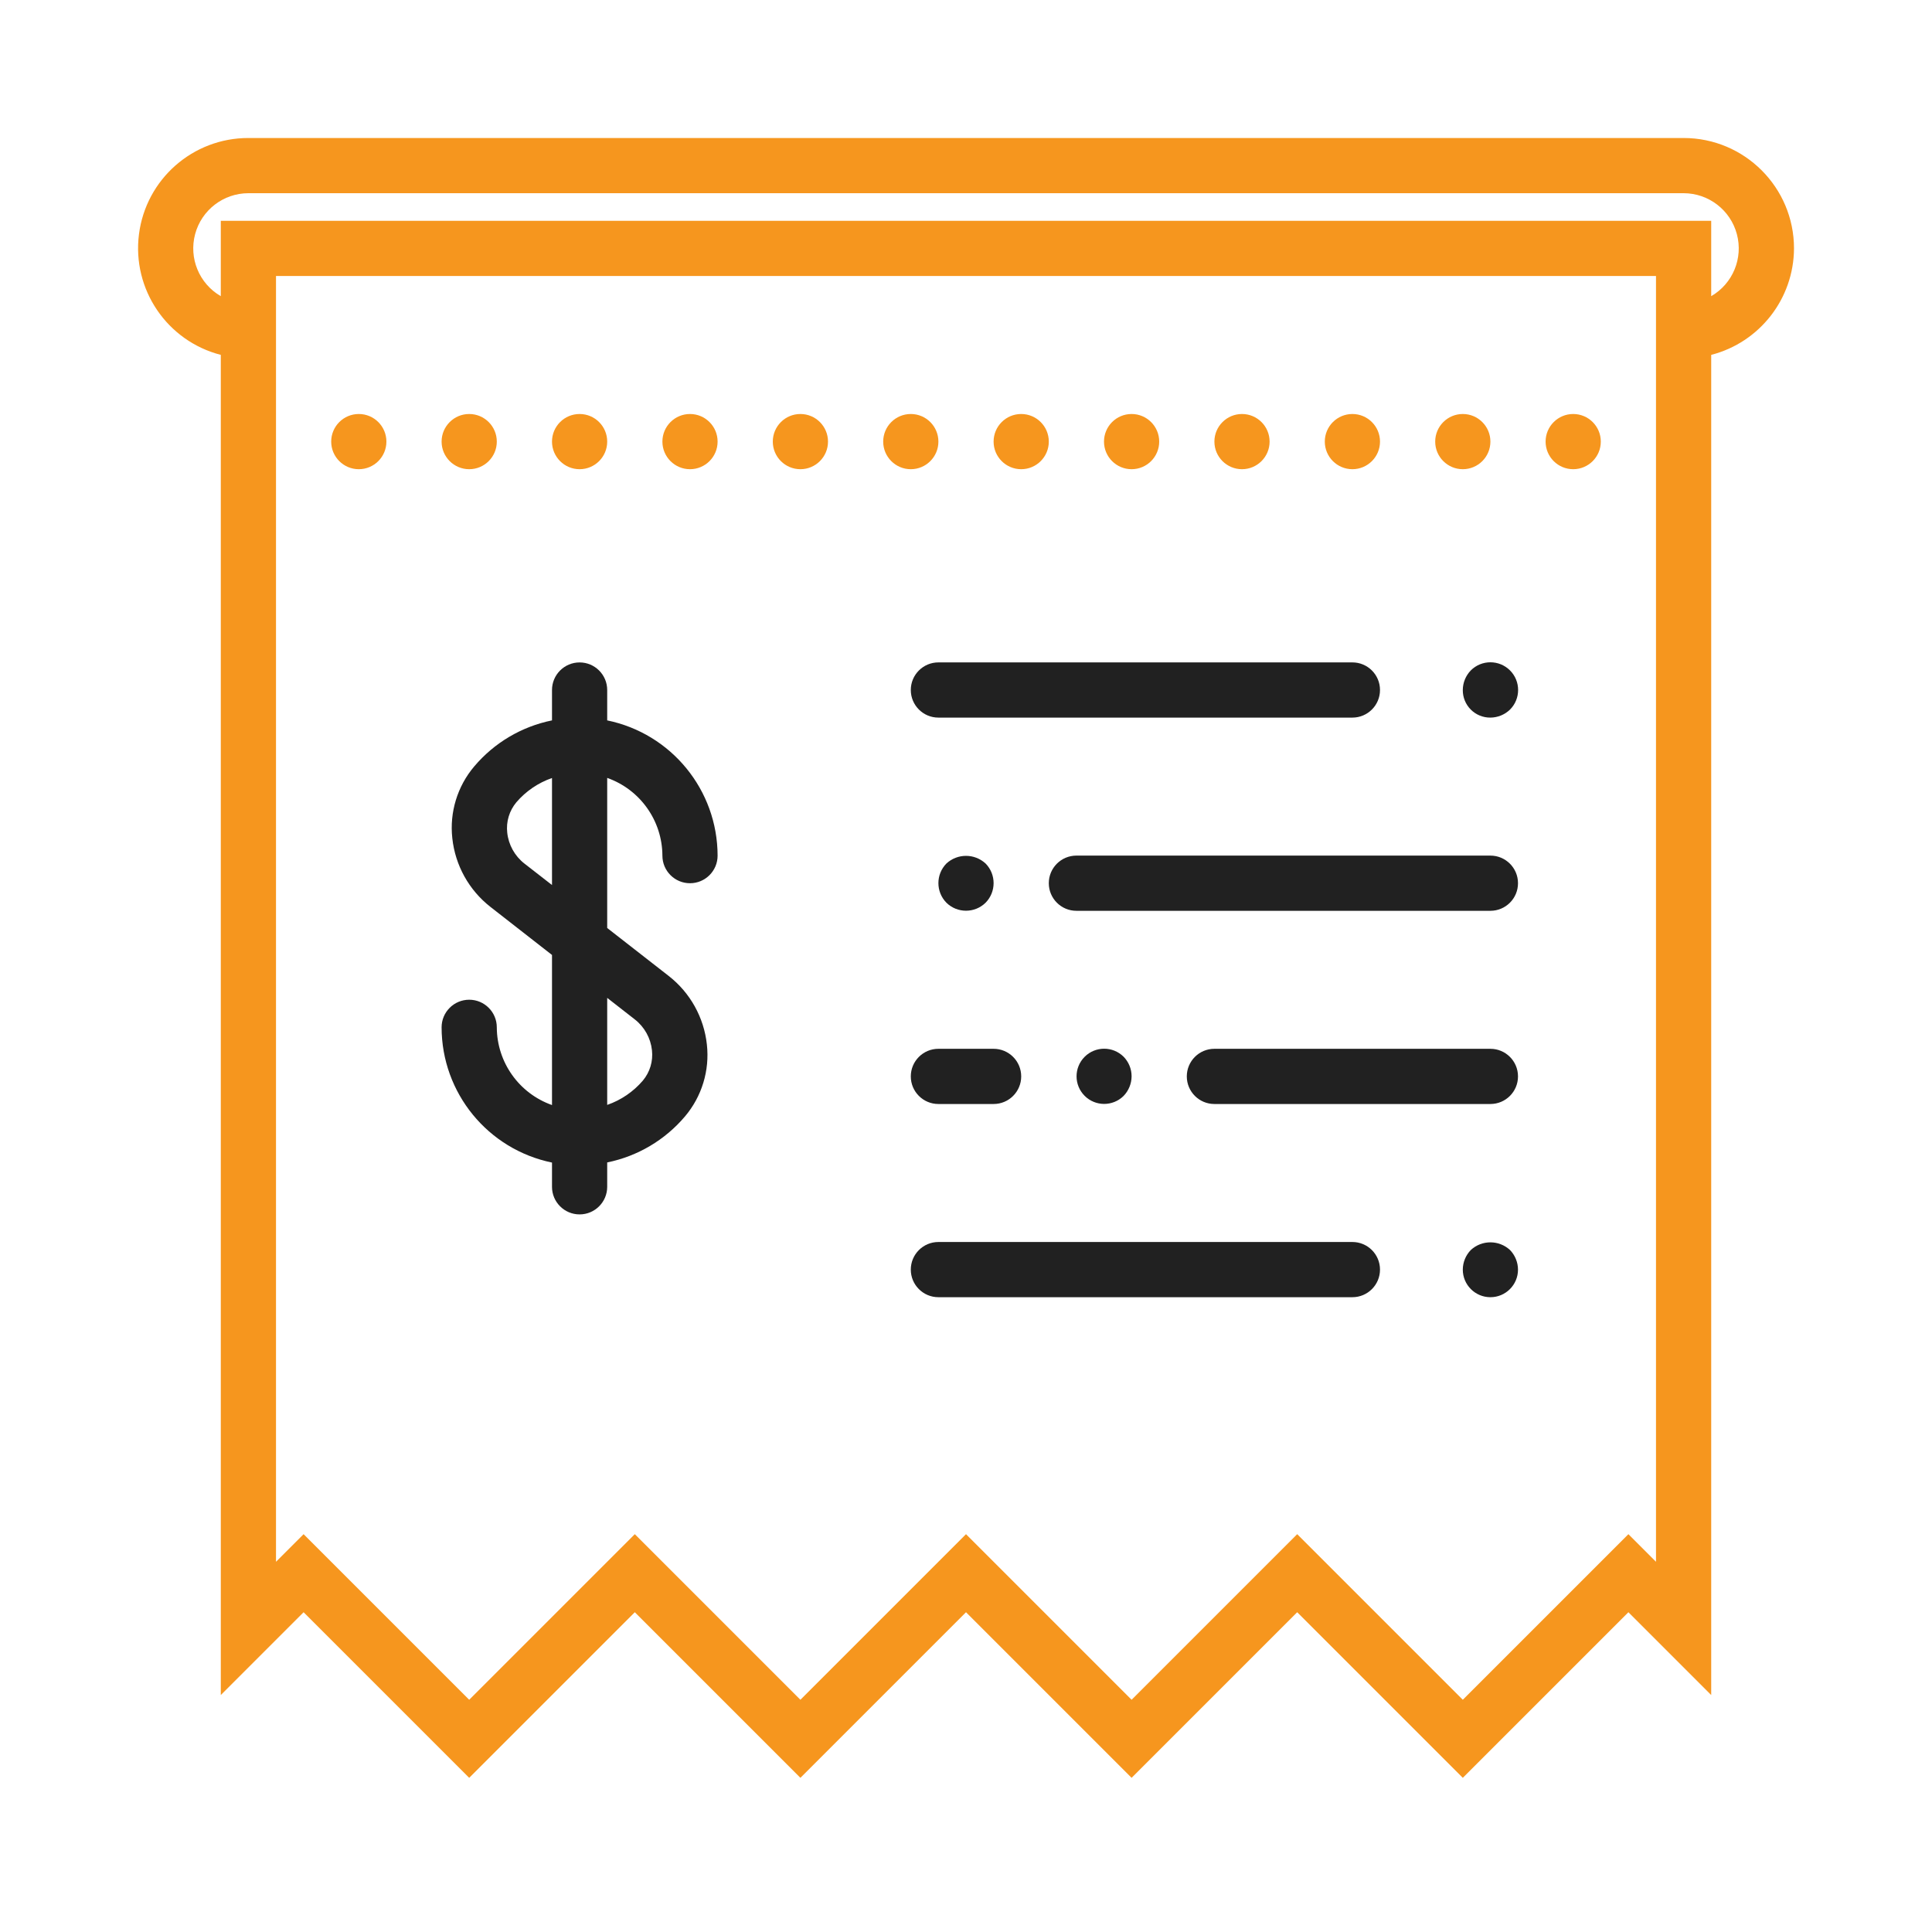
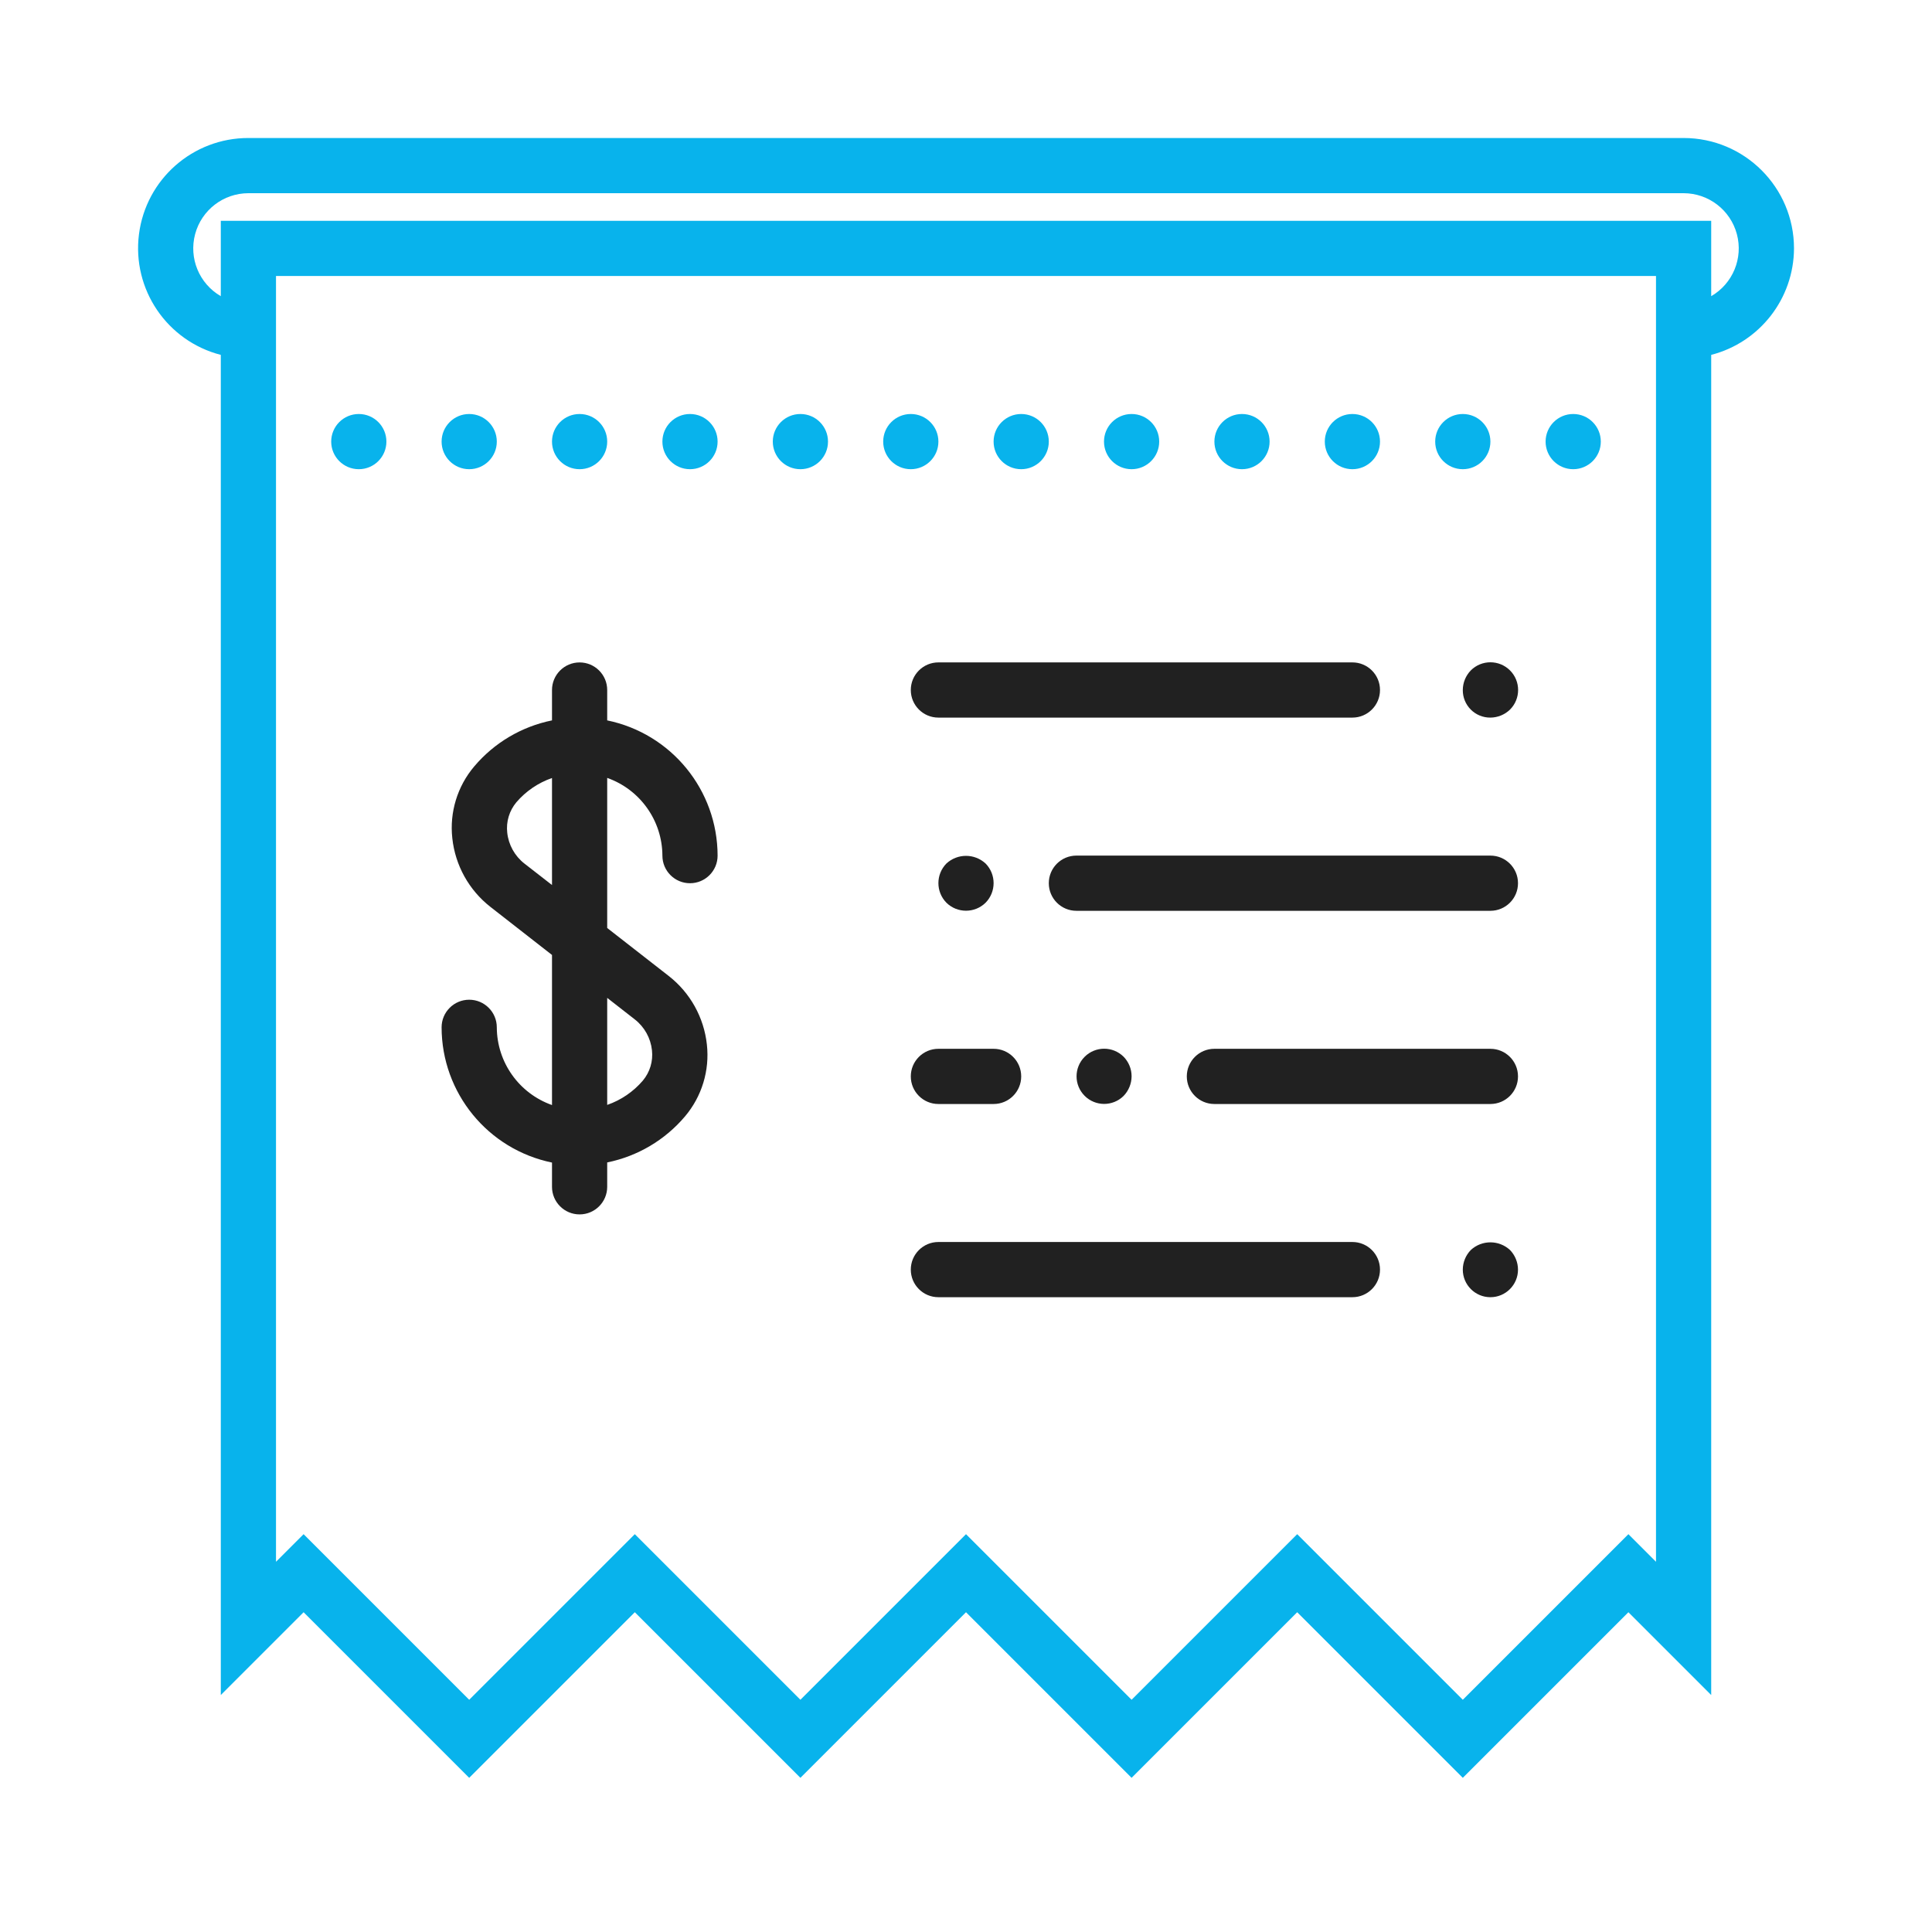
<svg xmlns="http://www.w3.org/2000/svg" width="70" height="70" viewBox="0 0 70 70">
  <g id="collect_payment" transform="translate(-1653 2253)">
    <g id="other_erp_system" transform="translate(375 1196)">
      <rect id="Rectangle_950" data-name="Rectangle 950" width="70" height="70" transform="translate(1278 -3449)" fill="none" />
    </g>
    <g id="receipt" transform="translate(1658 -2248.293)">
-       <path id="Path_27089" data-name="Path 27089" d="M60,4.293a4,4,0,0,0-4-4H4A3.992,3.992,0,0,0,3,8.151V56.707l3-3,6,6,6-6,6,6,6-6,6,6,6-6,6,6,6-6,3,3V8.151A4,4,0,0,0,60,4.293ZM55,51.879l-1-1-6,6-6-6-6,6-6-6-6,6-6-6-6,6-6-6-1,1V5.293H55V51.879ZM57,6.024V3.293H3V6.024A2,2,0,0,1,4,2.293H56a2,2,0,0,1,1,3.731Z" fill="#f6961e" />
+       <path id="Path_27089" data-name="Path 27089" d="M60,4.293a4,4,0,0,0-4-4H4A3.992,3.992,0,0,0,3,8.151V56.707l3-3,6,6,6-6,6,6,6-6,6,6,6-6,6,6,6-6,3,3V8.151A4,4,0,0,0,60,4.293ZM55,51.879l-1-1-6,6-6-6-6,6-6-6-6,6-6-6-6,6-6-6-1,1V5.293H55V51.879ZM57,6.024V3.293H3V6.024A2,2,0,0,1,4,2.293H56a2,2,0,0,1,1,3.731Z" fill="#08B3EC" />
      <path id="Path_27090" data-name="Path 27090" d="M44,40.293H29a1,1,0,1,0,0,2H44a1,1,0,0,0,0-2Z" fill="#212121" />
      <path id="Path_27091" data-name="Path 27091" d="M48.29,40.583a1.029,1.029,0,0,0-.29.71,1,1,0,1,0,2,0,1.029,1.029,0,0,0-.29-.71A1.047,1.047,0,0,0,48.29,40.583Z" fill="#212121" />
      <path id="Path_27092" data-name="Path 27092" d="M49,26.293H34a1,1,0,0,0,0,2H49a1,1,0,0,0,0-2Z" fill="#212121" />
      <path id="Path_27093" data-name="Path 27093" d="M49,33.293H39a1,1,0,0,0,0,2H49a1,1,0,0,0,0-2Z" fill="#212121" />
      <path id="Path_27094" data-name="Path 27094" d="M28,34.293a1,1,0,0,0,1,1h2a1,1,0,0,0,0-2H29A1,1,0,0,0,28,34.293Z" fill="#212121" />
      <path id="Path_27095" data-name="Path 27095" d="M45,20.293a1,1,0,0,0-1-1H29a1,1,0,0,0,0,2H44A1,1,0,0,0,45,20.293Z" fill="#212121" />
      <path id="Path_27096" data-name="Path 27096" d="M48.29,19.583a1.029,1.029,0,0,0-.29.71.99.99,0,0,0,1,1,1.033,1.033,0,0,0,.71-.29,1,1,0,1,0-1.42-1.42Z" fill="#212121" />
      <path id="Path_27097" data-name="Path 27097" d="M30.71,28a1.014,1.014,0,0,0,0-1.42,1.047,1.047,0,0,0-1.42,0,1.014,1.014,0,0,0,0,1.42,1.014,1.014,0,0,0,1.42,0Z" fill="#212121" />
      <path id="Path_27098" data-name="Path 27098" d="M35.71,35a1.033,1.033,0,0,0,.29-.71,1.013,1.013,0,0,0-.29-.71,1,1,0,1,0,0,1.42Z" fill="#212121" />
      <path id="Path_27099" data-name="Path 27099" d="M17,21.394v-1.1a1,1,0,1,0-2,0v1.1a4.985,4.985,0,0,0-2.818,1.668,3.438,3.438,0,0,0-.794,2.6,3.649,3.649,0,0,0,1.383,2.491L15,29.893v5.438a3,3,0,0,1-2-2.816,1,1,0,0,0-2,0,5.009,5.009,0,0,0,4,4.9v.878a1,1,0,0,0,2,0V37.41a4.991,4.991,0,0,0,2.819-1.668,3.444,3.444,0,0,0,.793-2.6,3.646,3.646,0,0,0-1.383-2.488L17,28.916V23.478a3,3,0,0,1,2,2.816,1,1,0,0,0,2,0A5.01,5.01,0,0,0,17,21.394Zm1,10.834a1.642,1.642,0,0,1,.622,1.118,1.457,1.457,0,0,1-.331,1.1A2.988,2.988,0,0,1,17,35.326V31.448Zm-4-5.647a1.642,1.642,0,0,1-.622-1.12,1.461,1.461,0,0,1,.331-1.1A2.988,2.988,0,0,1,15,23.482v3.877Z" fill="#212121" />
-       <circle id="Ellipse_272" data-name="Ellipse 272" cx="1" cy="1" r="1" transform="translate(39 10.293)" fill="#f6961e" />
-       <circle id="Ellipse_273" data-name="Ellipse 273" cx="1" cy="1" r="1" transform="translate(35 10.293)" fill="#f6961e" />
-       <circle id="Ellipse_274" data-name="Ellipse 274" cx="1" cy="1" r="1" transform="translate(43 10.293)" fill="#f6961e" />
-       <circle id="Ellipse_275" data-name="Ellipse 275" cx="1" cy="1" r="1" transform="translate(31 10.293)" fill="#f6961e" />
-       <circle id="Ellipse_276" data-name="Ellipse 276" cx="1" cy="1" r="1" transform="translate(47 10.293)" fill="#f6961e" />
-       <circle id="Ellipse_277" data-name="Ellipse 277" cx="1" cy="1" r="1" transform="translate(19 10.293)" fill="#f6961e" />
-       <circle id="Ellipse_278" data-name="Ellipse 278" cx="1" cy="1" r="1" transform="translate(23 10.293)" fill="#f6961e" />
-       <circle id="Ellipse_279" data-name="Ellipse 279" cx="1" cy="1" r="1" transform="translate(27 10.293)" fill="#f6961e" />
-       <circle id="Ellipse_280" data-name="Ellipse 280" cx="1" cy="1" r="1" transform="translate(51 10.293)" fill="#f6961e" />
-       <circle id="Ellipse_281" data-name="Ellipse 281" cx="1" cy="1" r="1" transform="translate(15 10.293)" fill="#f6961e" />
-       <circle id="Ellipse_282" data-name="Ellipse 282" cx="1" cy="1" r="1" transform="translate(11 10.293)" fill="#f6961e" />
-       <circle id="Ellipse_283" data-name="Ellipse 283" cx="1" cy="1" r="1" transform="translate(7 10.293)" fill="#f6961e" />
+       <circle id="Ellipse_272" data-name="Ellipse 272" cx="1" cy="1" r="1" transform="translate(39 10.293)" fill="#08B3EC" />
+       <circle id="Ellipse_273" data-name="Ellipse 273" cx="1" cy="1" r="1" transform="translate(35 10.293)" fill="#08B3EC" />
+       <circle id="Ellipse_274" data-name="Ellipse 274" cx="1" cy="1" r="1" transform="translate(43 10.293)" fill="#08B3EC" />
+       <circle id="Ellipse_275" data-name="Ellipse 275" cx="1" cy="1" r="1" transform="translate(31 10.293)" fill="#08B3EC" />
+       <circle id="Ellipse_276" data-name="Ellipse 276" cx="1" cy="1" r="1" transform="translate(47 10.293)" fill="#08B3EC" />
+       <circle id="Ellipse_277" data-name="Ellipse 277" cx="1" cy="1" r="1" transform="translate(19 10.293)" fill="#08B3EC" />
+       <circle id="Ellipse_278" data-name="Ellipse 278" cx="1" cy="1" r="1" transform="translate(23 10.293)" fill="#08B3EC" />
+       <circle id="Ellipse_279" data-name="Ellipse 279" cx="1" cy="1" r="1" transform="translate(27 10.293)" fill="#08B3EC" />
+       <circle id="Ellipse_280" data-name="Ellipse 280" cx="1" cy="1" r="1" transform="translate(51 10.293)" fill="#08B3EC" />
+       <circle id="Ellipse_281" data-name="Ellipse 281" cx="1" cy="1" r="1" transform="translate(15 10.293)" fill="#08B3EC" />
+       <circle id="Ellipse_282" data-name="Ellipse 282" cx="1" cy="1" r="1" transform="translate(11 10.293)" fill="#08B3EC" />
+       <circle id="Ellipse_283" data-name="Ellipse 283" cx="1" cy="1" r="1" transform="translate(7 10.293)" fill="#08B3EC" />
    </g>
  </g>
</svg>
